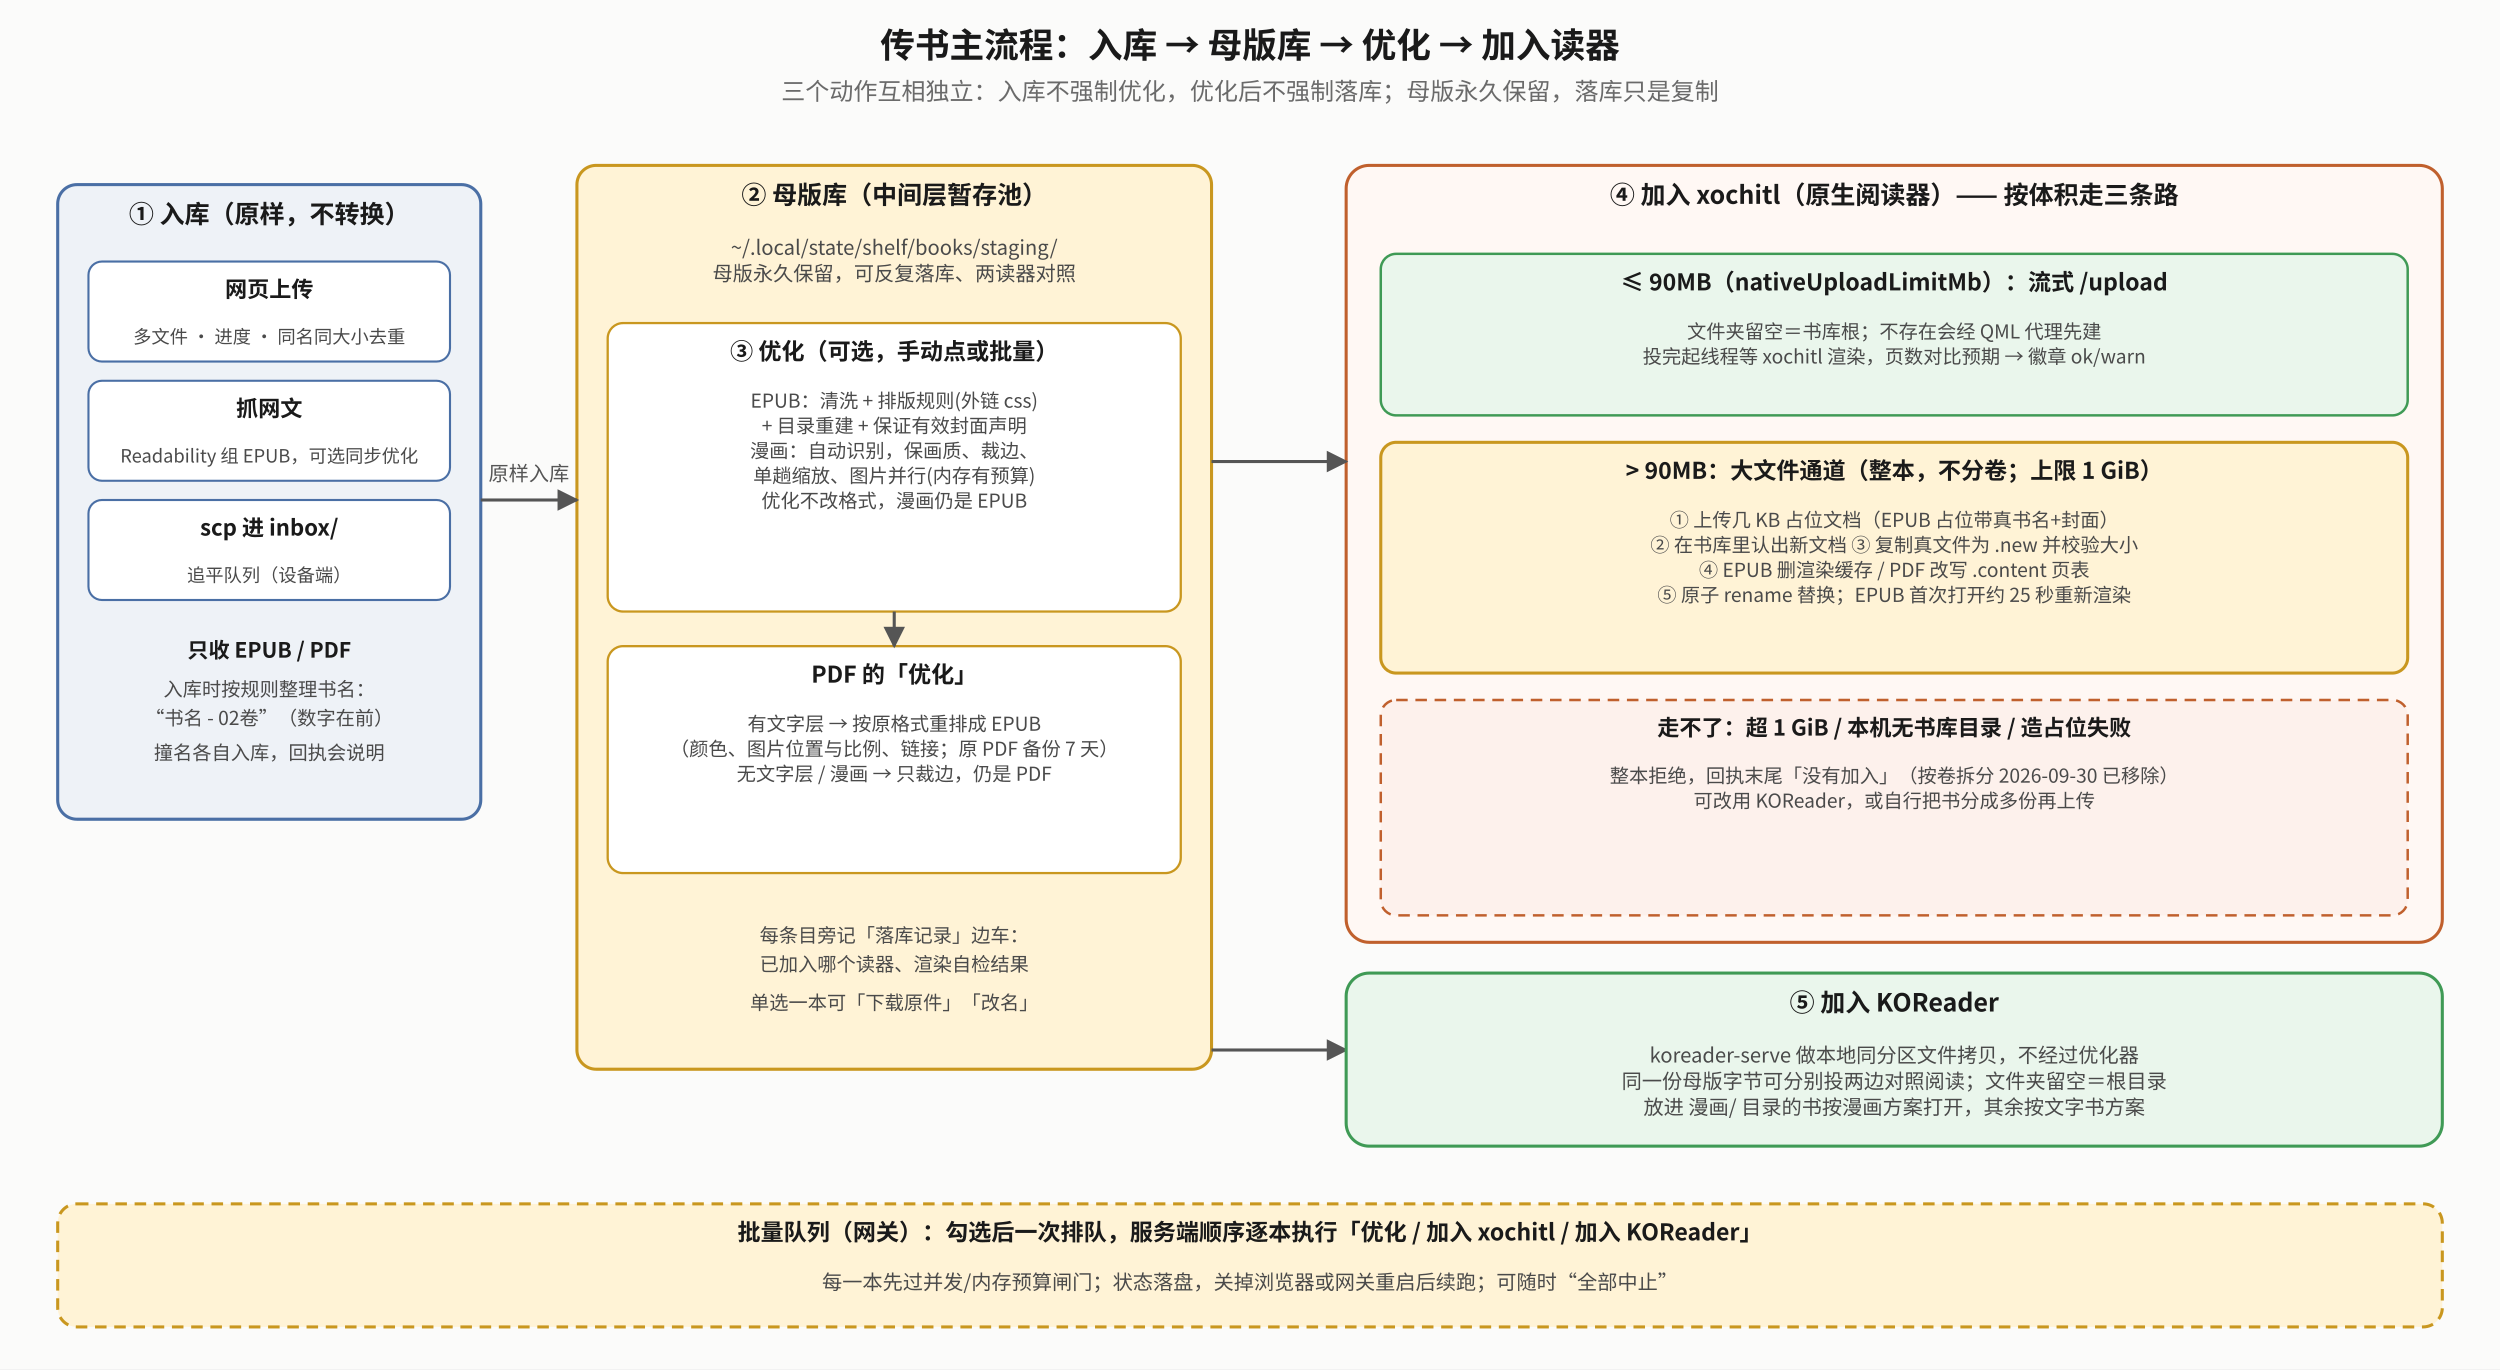
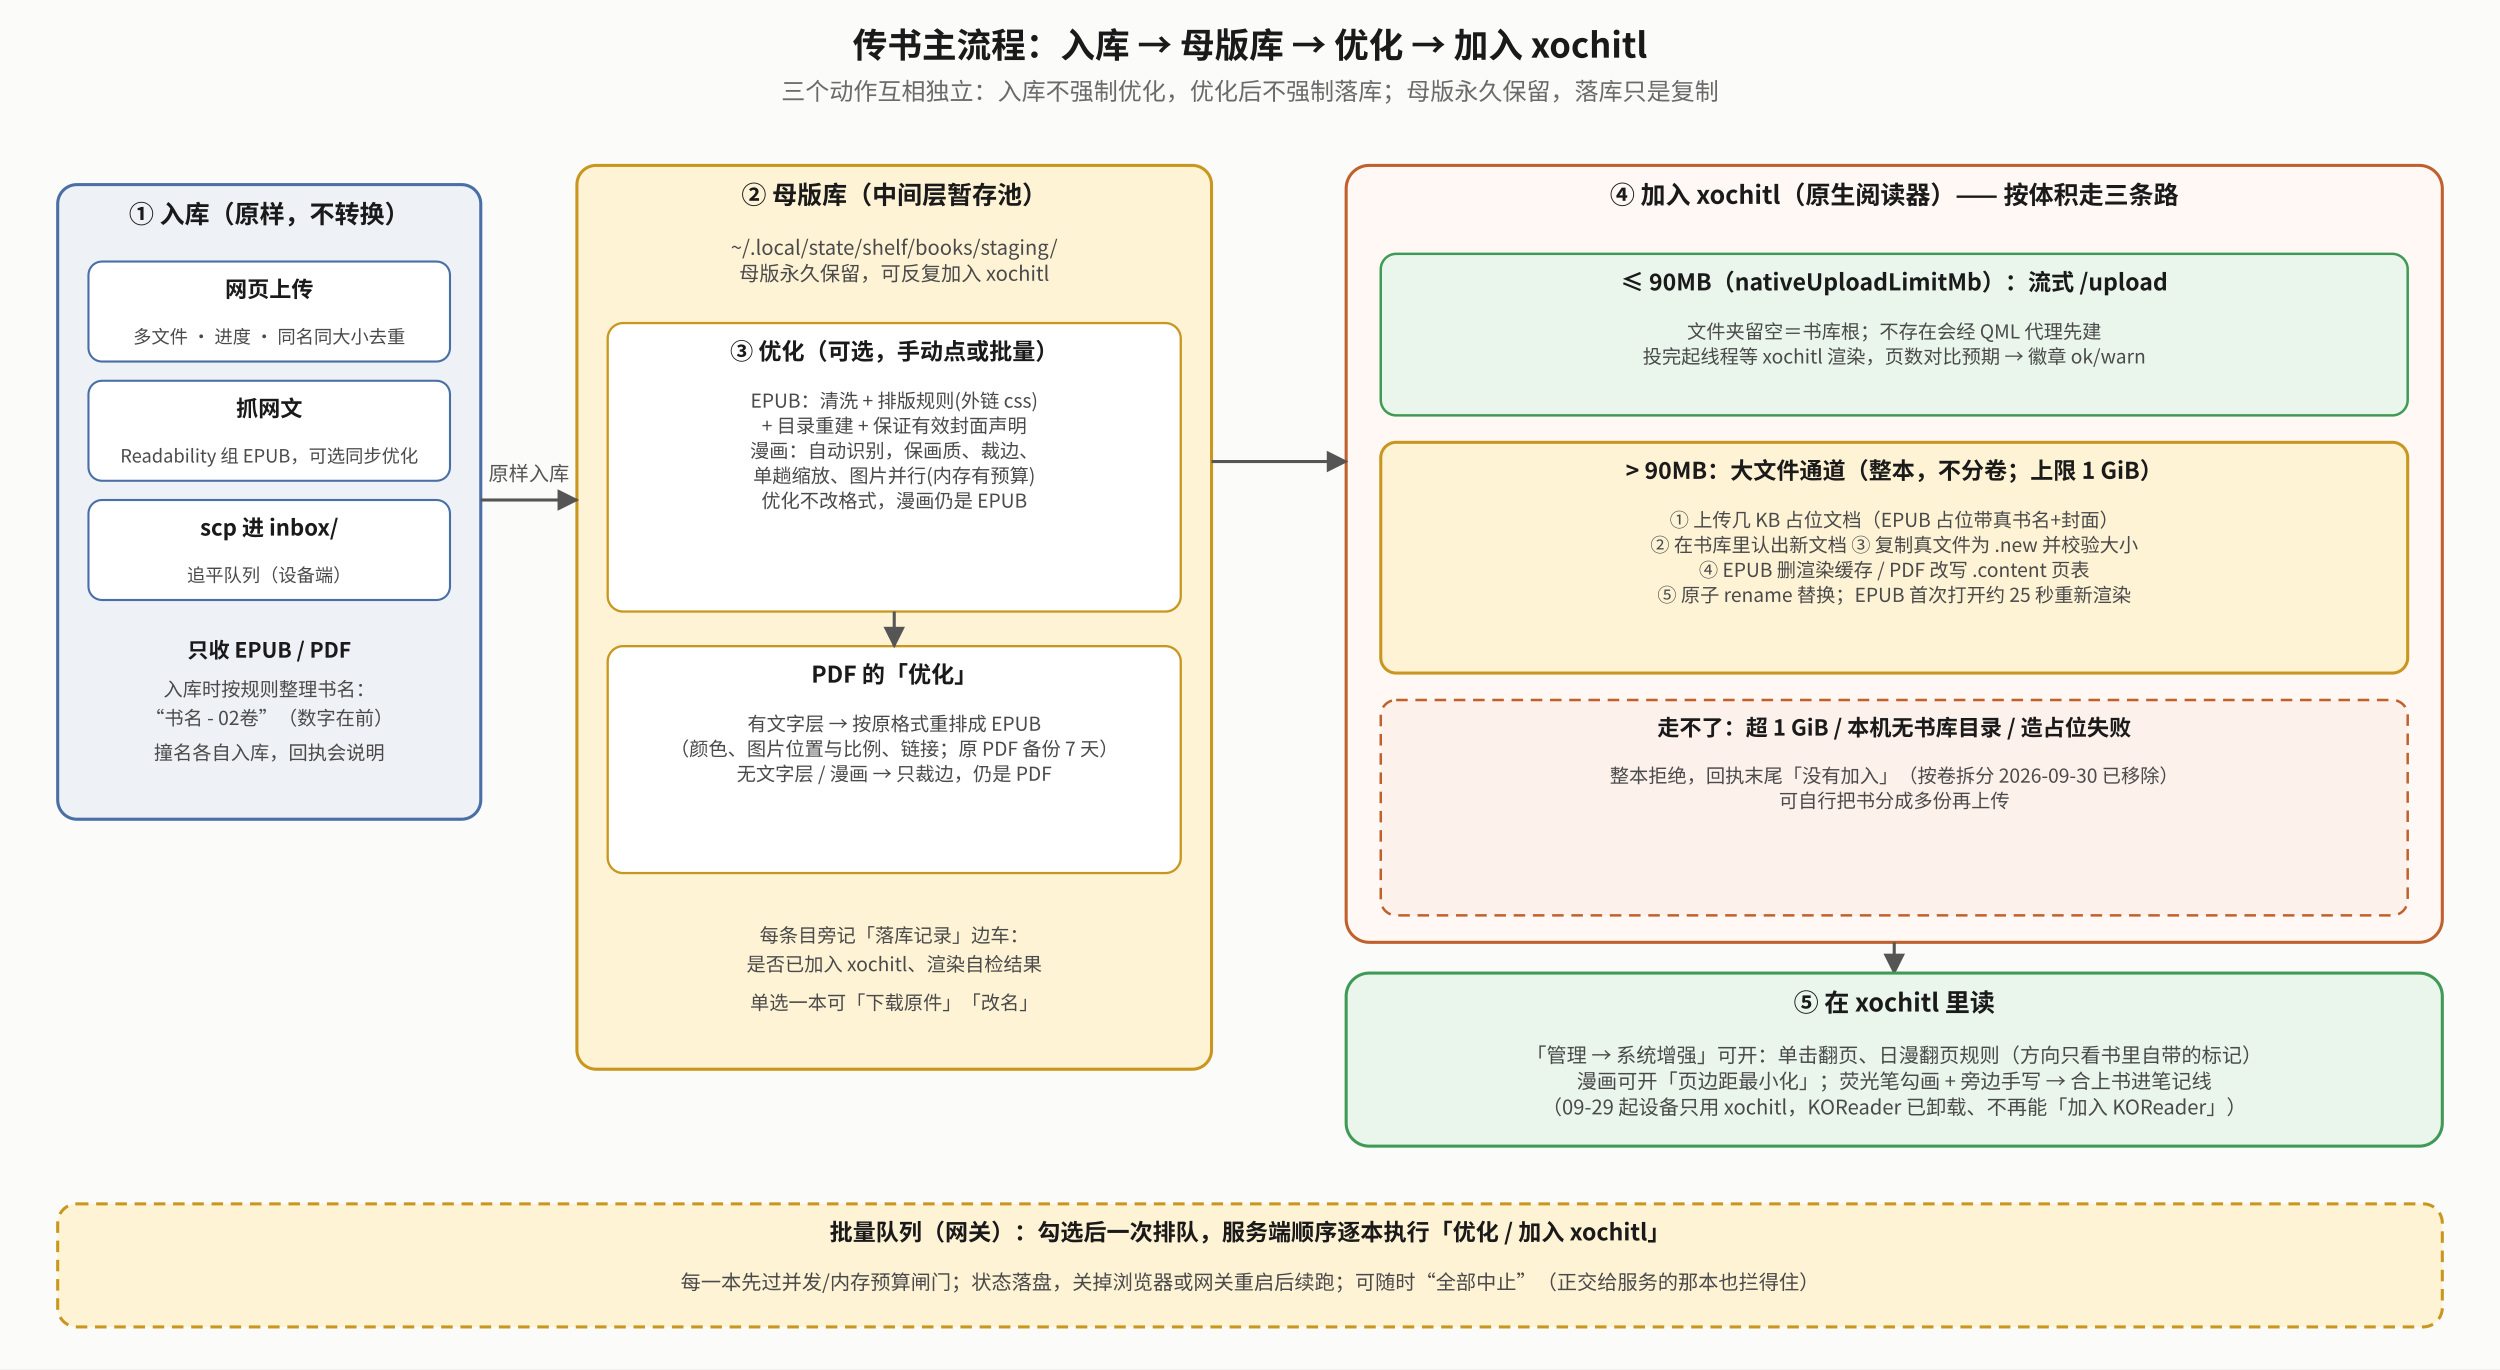
<svg xmlns="http://www.w3.org/2000/svg" viewBox="0 0 1300 712" font-family="Noto Sans CJK SC, sans-serif">
  <defs>
    <marker id="tf-a" viewBox="0 0 10 10" refX="9" refY="5" markerWidth="7" markerHeight="7" orient="auto-start-reverse">
      <path d="M0,0 L10,5 L0,10 z" fill="#555" />
    </marker>
    <marker id="tf-r" viewBox="0 0 10 10" refX="9" refY="5" markerWidth="7" markerHeight="7" orient="auto-start-reverse">
      <path d="M0,0 L10,5 L0,10 z" fill="#b0451f" />
    </marker>
    <marker id="tf-g" viewBox="0 0 10 10" refX="9" refY="5" markerWidth="7" markerHeight="7" orient="auto-start-reverse">
      <path d="M0,0 L10,5 L0,10 z" fill="#2f7d45" />
    </marker>
  </defs>
  <rect x="0" y="0" width="1300" height="712" fill="#fbfbfa" />
-   <text x="650.0" y="30" text-anchor="middle" font-size="18" font-weight="bold" fill="#1a1a1a">传书主流程：入库 → 母版库 → 优化 → 加入读器</text>
+   <text x="650.0" y="30" text-anchor="middle" font-size="18" font-weight="bold" fill="#1a1a1a">传书主流程：入库 → 母版库 → 优化 → 加入 xochitl</text>
  <text x="650.0" y="52" text-anchor="middle" font-size="12.5" fill="#6a6a6a">三个动作互相独立：入库不强制优化，优化后不强制落库；母版永久保留，落库只是复制</text>
  <rect x="30" y="96" width="220" height="330" rx="10" fill="#eef2f7" stroke="#4a6fa5" stroke-width="1.6" />
  <text x="140.0" y="116" text-anchor="middle" font-size="13" font-weight="bold" fill="#1a1a1a">① 入库（原样，不转换）</text>
  <rect x="46" y="136" width="188" height="52" rx="7" fill="#ffffff" stroke="#4a6fa5" stroke-width="1.1" />
  <text x="140.0" y="154.5" text-anchor="middle" font-size="11.5" font-weight="bold" fill="#1a1a1a">网页上传</text>
  <text x="140.0" y="178.5" text-anchor="middle" font-size="9.5" fill="#4a4a4a">多文件 · 进度 · 同名同大小去重</text>
  <rect x="46" y="198" width="188" height="52" rx="7" fill="#ffffff" stroke="#4a6fa5" stroke-width="1.1" />
  <text x="140.0" y="216.5" text-anchor="middle" font-size="11.5" font-weight="bold" fill="#1a1a1a">抓网文</text>
  <text x="140.0" y="240.5" text-anchor="middle" font-size="9.5" fill="#4a4a4a">Readability 组 EPUB，可选同步优化</text>
  <rect x="46" y="260" width="188" height="52" rx="7" fill="#ffffff" stroke="#4a6fa5" stroke-width="1.1" />
  <text x="140.0" y="278.5" text-anchor="middle" font-size="11.5" font-weight="bold" fill="#1a1a1a">scp 进 inbox/</text>
  <text x="140.0" y="302.5" text-anchor="middle" font-size="9.5" fill="#4a4a4a">追平队列（设备端）</text>
  <text x="140" y="342" text-anchor="middle" font-size="11" font-weight="bold" fill="#1a1a1a">只收 EPUB / PDF</text>
  <text x="140" y="362" text-anchor="middle" font-size="10" fill="#4a4a4a">入库时按规则整理书名：</text>
  <text x="140" y="377" text-anchor="middle" font-size="10" fill="#4a4a4a">“书名 - 02卷”（数字在前）</text>
  <text x="140" y="395" text-anchor="middle" font-size="10" fill="#4a4a4a">撞名各自入库，回执会说明</text>
  <rect x="300" y="86" width="330" height="470" rx="10" fill="#fff3d6" stroke="#c9971f" stroke-width="1.6" />
  <text x="465.0" y="106" text-anchor="middle" font-size="13" font-weight="bold" fill="#1a1a1a">② 母版库（中间层暂存池）</text>
  <text x="465.0" y="132.5" text-anchor="middle" font-size="10.5" fill="#4a4a4a">~/.local/state/shelf/books/staging/</text>
-   <text x="465.0" y="146.0" text-anchor="middle" font-size="10.5" fill="#4a4a4a">母版永久保留，可反复落库、两读器对照</text>
+   <text x="465.0" y="146.0" text-anchor="middle" font-size="10.5" fill="#4a4a4a">母版永久保留，可反复加入 xochitl</text>
  <rect x="316" y="168" width="298" height="150" rx="8" fill="#ffffff" stroke="#c9971f" stroke-width="1.2" />
  <text x="465.0" y="187" text-anchor="middle" font-size="12" font-weight="bold" fill="#1a1a1a">③ 优化（可选，手动点或批量）</text>
  <text x="465.0" y="212" text-anchor="middle" font-size="10" fill="#4a4a4a">EPUB：清洗 + 排版规则(外链 css)</text>
  <text x="465.0" y="225" text-anchor="middle" font-size="10" fill="#4a4a4a">+ 目录重建 + 保证有效封面声明</text>
  <text x="465.0" y="238" text-anchor="middle" font-size="10" fill="#4a4a4a">漫画：自动识别，保画质、裁边、</text>
  <text x="465.0" y="251" text-anchor="middle" font-size="10" fill="#4a4a4a">  单趟缩放、图片并行(内存有预算)</text>
  <text x="465.0" y="264" text-anchor="middle" font-size="10" fill="#4a4a4a">优化不改格式，漫画仍是 EPUB</text>
  <rect x="316" y="336" width="298" height="118" rx="8" fill="#ffffff" stroke="#c9971f" stroke-width="1.2" />
  <text x="465.0" y="355" text-anchor="middle" font-size="12" font-weight="bold" fill="#1a1a1a">PDF 的「优化」</text>
  <text x="465.0" y="380" text-anchor="middle" font-size="10" fill="#4a4a4a">有文字层 → 按原格式重排成 EPUB</text>
  <text x="465.0" y="393" text-anchor="middle" font-size="10" fill="#4a4a4a">（颜色、图片位置与比例、链接；原 PDF 备份 7 天）</text>
  <text x="465.0" y="406" text-anchor="middle" font-size="10" fill="#4a4a4a">无文字层 / 漫画 → 只裁边，仍是 PDF</text>
  <text x="465" y="490" text-anchor="middle" font-size="10" fill="#4a4a4a">每条目旁记「落库记录」边车：</text>
-   <text x="465" y="505" text-anchor="middle" font-size="10" fill="#4a4a4a">已加入哪个读器、渲染自检结果</text>
+   <text x="465" y="505" text-anchor="middle" font-size="10" fill="#4a4a4a">是否已加入 xochitl、渲染自检结果</text>
  <text x="465" y="525" text-anchor="middle" font-size="10" fill="#4a4a4a">单选一本可「下载原件」「改名」</text>
  <polyline points="250,260 300,260" fill="none" stroke="#555" stroke-width="1.6" marker-end="url(#tf-a)" />
  <text x="275" y="250" text-anchor="middle" font-size="10.5" fill="#555">原样入库</text>
  <rect x="700" y="86" width="570" height="404" rx="12" fill="#fff8f4" stroke="#c0602d" stroke-width="1.6" />
  <text x="985.0" y="106" text-anchor="middle" font-size="13" font-weight="bold" fill="#1a1a1a">④ 加入 xochitl（原生阅读器）—— 按体积走三条路</text>
  <rect x="718" y="132" width="534" height="84" rx="8" fill="#eaf6ec" stroke="#3f9a55" stroke-width="1.3" />
  <text x="985.0" y="151" text-anchor="middle" font-size="12" font-weight="bold" fill="#1a1a1a">≤ 90MB（nativeUploadLimitMb）：流式 /upload</text>
  <text x="985.0" y="176" text-anchor="middle" font-size="10" fill="#4a4a4a">文件夹留空＝书库根；不存在会经 QML 代理先建</text>
  <text x="985.0" y="189" text-anchor="middle" font-size="10" fill="#4a4a4a">投完起线程等 xochitl 渲染，页数对比预期 → 徽章 ok/warn</text>
  <rect x="718" y="230" width="534" height="120" rx="8" fill="#fff3d6" stroke="#c9971f" stroke-width="1.6" />
  <text x="985.0" y="249" text-anchor="middle" font-size="12" font-weight="bold" fill="#1a1a1a">&gt; 90MB：大文件通道（整本，不分卷；上限 1 GiB）</text>
  <text x="985.0" y="274" text-anchor="middle" font-size="10" fill="#4a4a4a">① 上传几 KB 占位文档（EPUB 占位带真书名+封面）</text>
  <text x="985.0" y="287" text-anchor="middle" font-size="10" fill="#4a4a4a">② 在书库里认出新文档  ③ 复制真文件为 .new 并校验大小</text>
  <text x="985.0" y="300" text-anchor="middle" font-size="10" fill="#4a4a4a">④ EPUB 删渲染缓存 / PDF 改写 .content 页表</text>
  <text x="985.0" y="313" text-anchor="middle" font-size="10" fill="#4a4a4a">⑤ 原子 rename 替换；EPUB 首次打开约 25 秒重新渲染</text>
  <rect x="718" y="364" width="534" height="112" rx="8" fill="#fdf1ec" stroke="#c0602d" stroke-width="1.3" stroke-dasharray="6 4" />
  <text x="985.0" y="382.5" text-anchor="middle" font-size="11.5" font-weight="bold" fill="#1a1a1a">走不了：超 1 GiB / 本机无书库目录 / 造占位失败</text>
  <text x="985.0" y="407.0" text-anchor="middle" font-size="10" fill="#4a4a4a">整本拒绝，回执末尾「没有加入」（按卷拆分 2026-09-30 已移除）</text>
-   <text x="985.0" y="420.0" text-anchor="middle" font-size="10" fill="#4a4a4a">可改用 KOReader，或自行把书分成多份再上传</text>
+   <text x="985.0" y="420.0" text-anchor="middle" font-size="10" fill="#4a4a4a">可自行把书分成多份再上传</text>
  <polyline points="630,240 700,240" fill="none" stroke="#555" stroke-width="1.6" marker-end="url(#tf-a)" />
-   <polyline points="630,546 700,546" fill="none" stroke="#555" stroke-width="1.6" marker-end="url(#tf-a)" />
+   <polyline points="985,490 985,506" fill="none" stroke="#555" stroke-width="1.6" marker-end="url(#tf-a)" />
  <polyline points="465,318 465,336" fill="none" stroke="#555" stroke-width="1.6" marker-end="url(#tf-a)" />
  <rect x="700" y="506" width="570" height="90" rx="12" fill="#eaf6ec" stroke="#3f9a55" stroke-width="1.6" />
-   <text x="985.0" y="526" text-anchor="middle" font-size="13" font-weight="bold" fill="#1a1a1a">⑤ 加入 KOReader</text>
-   <text x="985.0" y="552.5" text-anchor="middle" font-size="10.5" fill="#4a4a4a">koreader-serve 做本地同分区文件拷贝，不经过优化器</text>
-   <text x="985.0" y="566.0" text-anchor="middle" font-size="10.5" fill="#4a4a4a">同一份母版字节可分别投两边对照阅读；文件夹留空＝根目录</text>
-   <text x="985.0" y="579.5" text-anchor="middle" font-size="10.5" fill="#4a4a4a">放进 漫画/ 目录的书按漫画方案打开，其余按文字书方案</text>
+   <text x="985.0" y="526" text-anchor="middle" font-size="13" font-weight="bold" fill="#1a1a1a">⑤ 在 xochitl 里读</text>
+   <text x="985.0" y="552.5" text-anchor="middle" font-size="10.5" fill="#4a4a4a">「管理 → 系统增强」可开：单击翻页、日漫翻页规则（方向只看书里自带的标记）</text>
+   <text x="985.0" y="566.0" text-anchor="middle" font-size="10.5" fill="#4a4a4a">漫画可开「页边距最小化」；荧光笔勾画 + 旁边手写 → 合上书进笔记线</text>
+   <text x="985.0" y="579.5" text-anchor="middle" font-size="10.5" fill="#4a4a4a">（09-29 起设备只用 xochitl，KOReader 已卸载、不再能「加入 KOReader」）</text>
  <rect x="30" y="626" width="1240" height="64" rx="10" fill="#fff3d6" stroke="#c9971f" stroke-width="1.6" stroke-dasharray="6 4" />
-   <text x="650.0" y="645" text-anchor="middle" font-size="12" font-weight="bold" fill="#1a1a1a">批量队列（网关）：勾选后一次排队，服务端顺序逐本执行「优化 / 加入 xochitl / 加入 KOReader」</text>
-   <text x="650.0" y="670.5" text-anchor="middle" font-size="10.5" fill="#4a4a4a">每一本先过并发/内存预算闸门；状态落盘，关掉浏览器或网关重启后续跑；可随时“全部中止”</text>
+   <text x="650.0" y="645" text-anchor="middle" font-size="12" font-weight="bold" fill="#1a1a1a">批量队列（网关）：勾选后一次排队，服务端顺序逐本执行「优化 / 加入 xochitl」</text>
+   <text x="650.0" y="670.5" text-anchor="middle" font-size="10.5" fill="#4a4a4a">每一本先过并发/内存预算闸门；状态落盘，关掉浏览器或网关重启后续跑；可随时“全部中止”（正交给服务的那本也拦得住）</text>
</svg>
